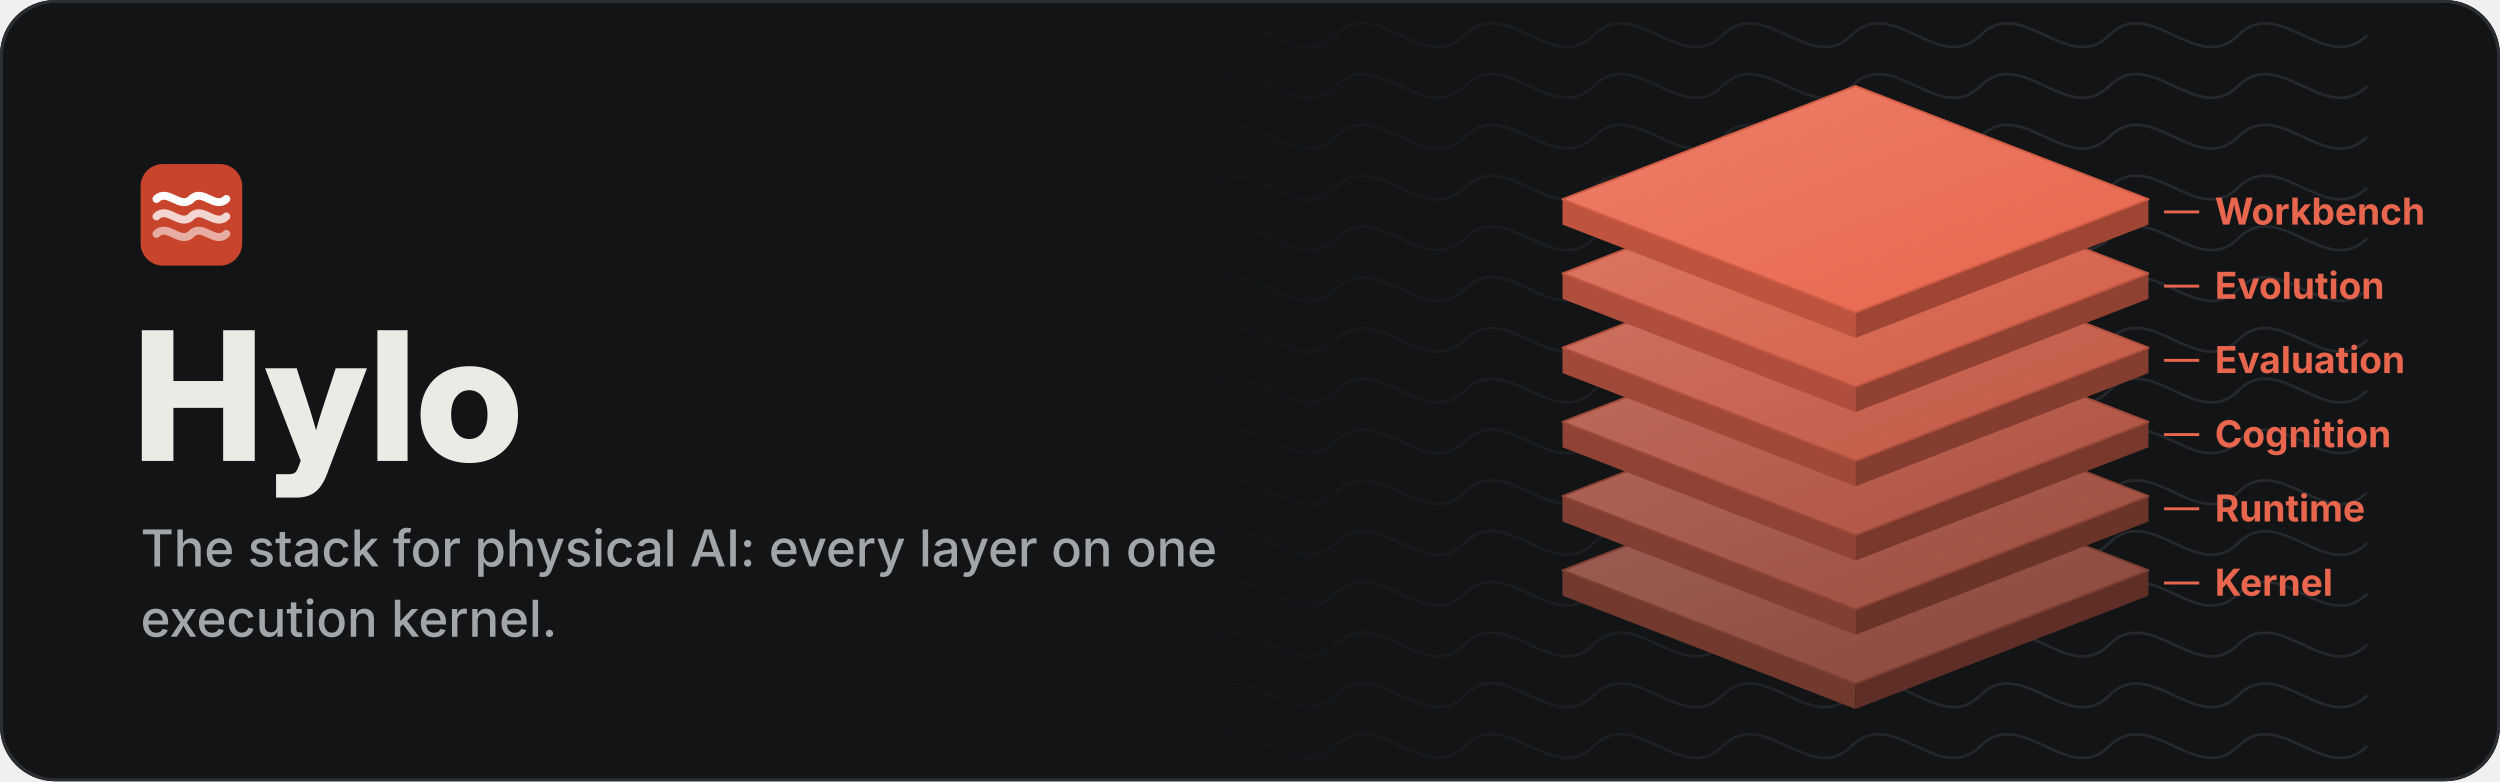
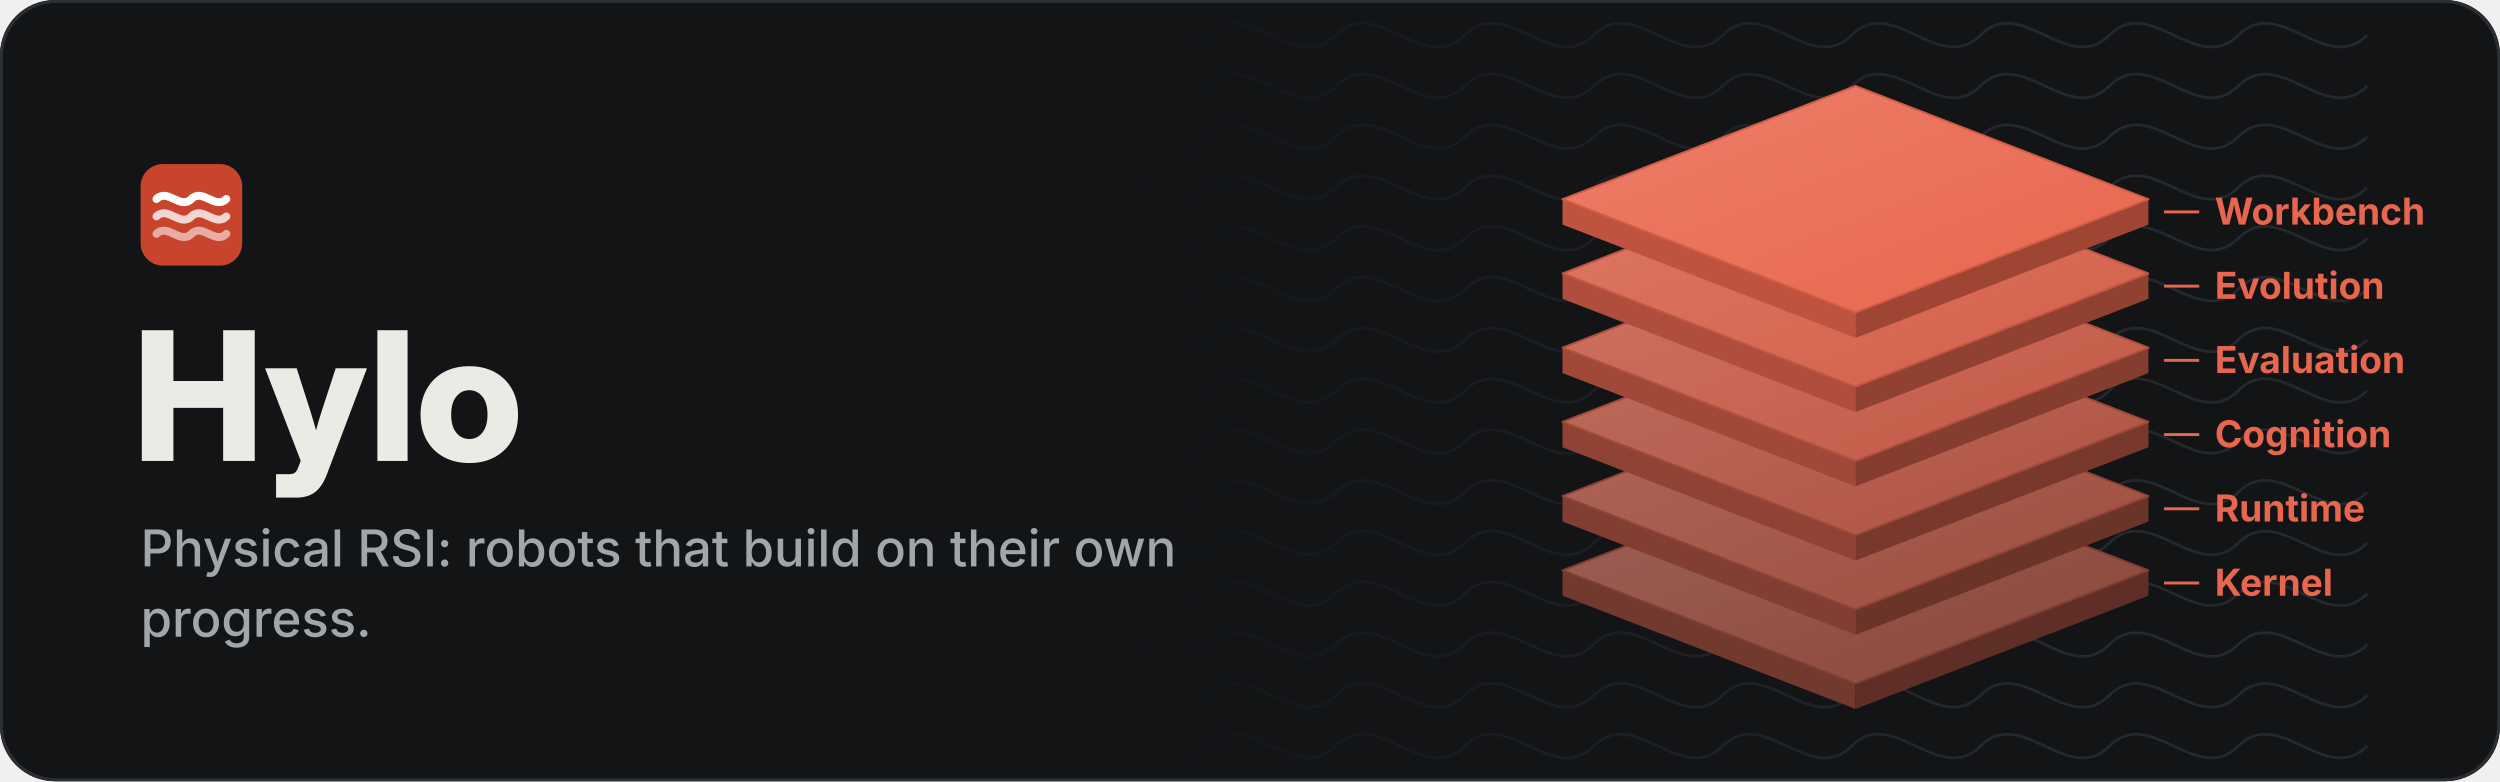
<svg xmlns="http://www.w3.org/2000/svg" viewBox="0 0 1280 400" width="1280" height="400" role="img" aria-labelledby="t d">
  <defs>
    <path id="b271" d="M135 0V1490H440V1083L435 744Q484 822 539 897Q594 972 668 1062L1033 1490H1406L849 845L1422 0H1061L638 644L440 426V0Z" />
    <path id="b384" d="M135 0V1490H716Q970 1490 1110 1358Q1249 1225 1249 1005Q1249 852 1181 744Q1113 635 985 581L1302 0H964L680 532H440V0ZM440 779H660Q934 779 934 1005Q934 1118 866 1178Q799 1238 659 1238H440Z" />
    <path id="b459" d="M449 0 49 1490H382L555 757Q578 654 598 537Q617 420 635 305Q655 420 676 537Q697 654 722 757L904 1490H1221L1402 757Q1427 655 1448 539Q1469 423 1489 309Q1507 423 1526 539Q1546 655 1569 757L1742 1490H2076L1675 0H1327L1129 762Q1109 843 1093 932Q1077 1022 1061 1118Q1047 1025 1032 936Q1017 846 995 762L798 0Z" />
    <path id="b507" d="M440 -22Q280 -22 174 62Q68 147 68 313Q68 438 128 509Q188 580 284 613Q380 646 490 656Q634 670 698 686Q761 701 761 756V761Q761 832 716 871Q670 910 586 910Q499 910 446 872Q393 835 375 781L100 827Q143 972 272 1052Q400 1132 587 1132Q707 1132 816 1094Q924 1056 992 972Q1061 889 1061 753V0H777V155H767Q726 77 645 28Q564 -22 440 -22ZM525 189Q630 189 696 250Q763 311 763 400V521Q745 508 704 498Q664 489 619 482Q574 474 541 470Q458 458 407 423Q356 388 356 321Q356 256 404 222Q451 189 525 189Z" />
    <path id="b578" d="M754 -19Q663 -19 600 12Q537 43 498 88Q458 134 437 179H423V0H128V1490H428V930H437Q457 974 496 1021Q534 1068 598 1100Q661 1132 756 1132Q880 1132 983 1068Q1086 1004 1148 876Q1209 748 1209 557Q1209 371 1149 242Q1089 114 986 48Q883 -19 754 -19ZM662 222Q779 222 840 316Q902 410 902 558Q902 705 841 798Q780 892 662 892Q546 892 484 801Q421 710 421 558Q421 406 484 314Q547 222 662 222Z" />
    <path id="b586" d="M628 -22Q459 -22 336 50Q214 123 148 252Q81 382 81 554Q81 727 148 857Q214 987 336 1060Q459 1132 628 1132Q827 1132 960 1032Q1093 933 1125 760L846 708Q827 795 772 846Q718 896 631 896Q511 896 449 802Q387 707 387 555Q387 405 449 310Q511 214 631 214Q718 214 774 266Q830 319 848 409L1127 358Q1095 181 962 80Q829 -22 628 -22Z" />
    <path id="b614" d="M633 -22Q462 -22 338 48Q214 118 148 247Q81 376 81 553Q81 726 148 856Q214 986 334 1059Q455 1132 618 1132Q764 1132 883 1070Q1002 1008 1072 882Q1143 756 1143 565V481H378Q383 344 454 274Q525 204 638 204Q717 204 774 238Q830 271 854 336L1126 285Q1085 146 956 62Q828 -22 633 -22ZM380 669H854Q843 778 784 842Q725 906 621 906Q513 906 451 840Q389 773 380 669Z" />
    <path id="b658" d="M625 -442Q415 -442 287 -365Q159 -288 122 -168L380 -96Q401 -143 458 -184Q514 -224 623 -224Q737 -224 803 -172Q869 -119 869 -8V198H846Q815 130 744 73Q672 16 536 16Q410 16 307 75Q204 134 142 255Q81 376 81 561Q81 750 144 877Q206 1004 310 1068Q413 1132 537 1132Q631 1132 695 1100Q759 1068 798 1021Q838 974 858 930H871V1118H1166V9Q1166 -142 1096 -242Q1027 -343 904 -392Q782 -442 625 -442ZM630 244Q745 244 808 328Q870 413 870 563Q870 712 808 802Q746 892 630 892Q512 892 450 800Q389 707 389 563Q389 416 451 330Q513 244 630 244Z" />
    <path id="b670" d="M428 647V0H128V1490H422V904Q471 1013 555 1072Q639 1132 763 1132Q937 1132 1042 1020Q1148 908 1148 711V0H847V659Q847 763 794 822Q740 881 645 881Q549 881 488 820Q428 758 428 647Z" />
    <path id="b689" d="M128 0V1118H428V0ZM278 1264Q210 1264 162 1309Q114 1354 114 1418Q114 1482 162 1527Q210 1572 278 1572Q346 1572 394 1527Q443 1482 443 1418Q443 1354 394 1309Q346 1264 278 1264Z" />
    <path id="b727" d="M128 0V1490H428V688H445L811 1118H1158L740 633L1179 0H826L514 456L428 359V0Z" />
    <path id="b73" d="M786 -20Q587 -20 431 70Q275 160 184 331Q94 502 94 744Q94 987 185 1158Q276 1330 433 1420Q590 1510 786 1510Q955 1510 1092 1448Q1229 1385 1317 1266Q1405 1148 1427 981H1118Q1097 1102 1008 1170Q920 1239 792 1239Q618 1239 511 1110Q404 981 404 744Q404 502 512 376Q619 251 791 251Q918 251 1008 320Q1097 388 1119 510H1428Q1411 371 1330 250Q1249 130 1112 55Q974 -20 786 -20Z" />
    <path id="b736" d="M428 1490V0H128V1490Z" />
    <path id="b766" d="M128 0V1118H406L418 901Q463 1023 550 1079Q637 1135 737 1135Q949 1135 1025 884Q1072 1013 1170 1074Q1269 1135 1384 1135Q1538 1135 1640 1036Q1741 936 1741 754V0H1441V697Q1441 791 1390 838Q1338 884 1263 884Q1178 884 1128 830Q1079 776 1079 688V0H789V705Q789 787 740 836Q692 884 615 884Q536 884 482 830Q428 777 428 676V0Z" />
    <path id="b773" d="M428 647V0H128V1118H411L415 887Q462 1004 548 1068Q634 1132 763 1132Q937 1132 1042 1020Q1147 908 1147 711V0H847V659Q847 763 794 822Q740 881 645 881Q549 881 488 820Q428 758 428 647Z" />
    <path id="b790" d="M628 -22Q460 -22 337 50Q214 123 148 252Q81 382 81 554Q81 727 148 857Q214 987 337 1060Q460 1132 628 1132Q796 1132 919 1060Q1042 987 1108 857Q1175 727 1175 554Q1175 382 1108 252Q1042 123 919 50Q796 -22 628 -22ZM628 214Q748 214 809 311Q870 408 870 555Q870 703 809 800Q748 896 628 896Q508 896 448 800Q387 703 387 555Q387 408 448 311Q508 214 628 214Z" />
    <path id="b852" d="M128 0V1118H418V923H430Q461 1026 534 1080Q606 1133 700 1133Q751 1133 797 1123V855Q777 861 738 866Q700 870 667 870Q563 870 496 805Q428 740 428 636V0Z" />
    <path id="b889" d="M683 1118V889H474V327Q474 223 576 223Q593 223 624 228Q654 232 671 236L714 11Q664 -4 614 -10Q565 -16 520 -16Q352 -16 263 66Q174 147 174 301V889H20V1118H174V1384H474V1118Z" />
    <path id="b915" d="M513 -14Q339 -14 234 98Q128 210 128 407V1118H428V459Q428 355 482 296Q536 237 630 237Q726 237 786 298Q847 360 847 471V1118H1148V0H864L860 232Q813 113 726 50Q640 -14 513 -14Z" />
    <path id="b95" d="M135 0V1490H1132V1237H440V877H1080V628H440V253H1134V0Z" />
    <path id="b980" d="M443 0 31 1118H350L538 538Q561 463 580 387Q600 311 618 233Q635 311 654 386Q672 462 696 538L882 1118H1197L784 0Z" />
    <path id="dx161" d="M96 0V1490H456V911H1023V1490H1383V0H1023V605H456V0Z" />
    <path id="dx736" d="M440 1490V0H96V1490Z" />
    <path id="dx790" d="M608 -24Q442 -24 317 44Q192 112 122 236Q52 360 52 528Q52 694 122 818Q192 943 317 1012Q442 1080 608 1080Q773 1080 898 1012Q1024 943 1094 818Q1163 694 1163 528Q1163 360 1094 236Q1024 113 898 44Q773 -24 608 -24ZM608 250Q698 250 756 322Q815 394 815 528Q815 662 756 734Q698 806 608 806Q518 806 460 734Q401 662 401 528Q401 394 459 322Q517 250 608 250Z" />
    <path id="dx998" d="M129 -418V-151H275Q329 -151 351 -128Q373 -104 392 -46L410 2L4 1056H364L520 570Q537 515 553 460Q569 405 585 349Q600 405 616 460Q633 515 650 570L809 1056H1165L710 -149Q656 -292 574 -355Q493 -418 360 -418Z" />
    <path id="m1502" d="M311 -15Q249 -15 206 28Q163 70 163 132Q163 194 206 237Q249 280 311 280Q373 280 416 237Q458 194 458 132Q458 70 416 28Q373 -15 311 -15Z" />
    <path id="m1505" d="M311 -15Q249 -15 206 28Q163 70 163 132Q163 194 206 237Q249 280 311 280Q373 280 416 237Q458 194 458 132Q458 70 416 28Q373 -15 311 -15ZM311 772Q249 772 206 814Q163 857 163 919Q163 981 206 1024Q249 1067 311 1067Q373 1067 416 1024Q458 981 458 919Q458 857 416 814Q373 772 311 772Z" />
    <path id="m197" d="M393 1490V0H165V1490Z" />
-     <path id="m2" d="M51 0 581 1490H861L1401 0H1154L1017 393H431L298 0ZM496 583H950L864 829Q834 918 799 1036Q764 1153 720 1311Q676 1151 642 1032Q607 914 579 829Z" />
-     <path id="m411" d="M90 1294V1490H1247V1294H784V0H555V1294Z" />
+     <path id="m375" d="M165 0V1490H699Q871 1490 986 1426Q1101 1363 1158 1254Q1215 1144 1215 1006Q1215 868 1158 758Q1100 649 985 586Q870 522 697 522H393V0ZM393 715H675Q839 715 912 798Q984 880 984 1006Q984 1132 912 1214Q839 1295 673 1295H393Z" />
+     <path id="m384" d="M165 0V1490H699Q871 1490 986 1430Q1101 1370 1158 1264Q1215 1159 1215 1022Q1215 872 1147 762Q1079 653 943 602L1271 0H1012L710 563Q704 563 697 563H393V0ZM393 758H675Q839 758 912 828Q984 897 984 1022Q984 1148 911 1222Q838 1295 673 1295H393Z" />
+     <path id="m397" d="M665 -25Q414 -25 265 92Q116 210 106 414H335Q345 292 440 234Q535 175 664 175Q806 175 899 241Q992 307 992 415Q992 512 910 560Q829 607 709 639L535 687Q352 736 250 832Q147 928 147 1081Q147 1210 216 1306Q286 1403 406 1456Q525 1510 675 1510Q828 1510 944 1456Q1061 1403 1128 1310Q1194 1216 1197 1098H975Q964 1200 880 1256Q797 1312 670 1312Q535 1312 455 1250Q375 1189 375 1094Q375 1023 418 980Q461 936 524 910Q586 885 643 870L788 832Q859 814 934 784Q1010 753 1074 704Q1138 656 1178 584Q1217 513 1217 412Q1217 286 1152 187Q1087 88 964 32Q840 -25 665 -25Z" />
    <path id="m507" d="M461 -25Q354 -25 268 14Q183 54 133 130Q83 206 83 316Q83 411 120 472Q157 534 219 570Q281 605 358 623Q434 641 513 650Q661 667 728 680Q795 692 795 751V757Q795 850 740 902Q686 953 581 953Q471 953 408 905Q345 857 322 800L115 854Q153 954 224 1015Q295 1076 386 1104Q478 1132 578 1132Q645 1132 721 1116Q797 1100 864 1058Q931 1017 973 940Q1015 863 1015 742V0H802V153H791Q758 87 678 31Q597 -25 461 -25ZM510 152Q599 152 663 188Q727 223 762 280Q796 337 796 403V546Q780 530 728 518Q675 507 617 499Q559 491 525 487Q432 474 366 436Q299 399 299 313Q299 233 358 192Q418 152 510 152Z" />
+     <path id="m578" d="M703 -22Q601 -22 537 12Q473 47 436 93Q400 139 380 175H362V0H148V1490H368V936H380Q399 970 434 1016Q470 1063 534 1098Q598 1132 703 1132Q837 1132 942 1064Q1048 996 1109 867Q1170 738 1170 556Q1170 376 1110 246Q1050 116 944 47Q839 -22 703 -22ZM654 165Q750 165 814 217Q879 269 912 358Q945 447 945 558Q945 668 912 756Q880 843 816 894Q751 945 654 945Q512 945 438 838Q364 732 364 558Q364 383 439 274Q514 165 654 165Z" />
    <path id="m586" d="M618 -23Q460 -23 343 49Q226 121 161 250Q96 380 96 553Q96 727 161 858Q226 988 343 1060Q460 1132 618 1132Q792 1132 918 1044Q1045 957 1086 802L877 752Q854 839 788 892Q721 946 619 946Q518 946 452 893Q385 840 352 750Q320 661 320 553Q320 446 352 358Q385 269 452 216Q518 163 619 163Q723 163 791 218Q859 274 881 365L1089 315Q1048 157 921 67Q794 -23 618 -23Z" />
+     <path id="m597" d="M564 -22Q428 -22 322 47Q217 116 156 246Q96 376 96 556Q96 738 157 867Q218 996 324 1064Q429 1132 564 1132Q668 1132 732 1098Q796 1063 832 1016Q867 970 886 936H898V1490H1118V0H904V175H886Q866 139 830 93Q793 47 729 12Q665 -22 564 -22ZM612 165Q752 165 827 274Q902 383 902 558Q902 732 828 838Q754 945 612 945Q515 945 450 894Q386 843 354 756Q321 668 321 558Q321 447 354 358Q387 269 452 217Q517 165 612 165Z" />
    <path id="m614" d="M630 -23Q465 -23 345 48Q225 119 160 248Q96 377 96 551Q96 723 160 854Q223 985 339 1058Q455 1132 611 1132Q738 1132 852 1076Q967 1019 1038 896Q1110 772 1110 570V492H317Q323 330 409 244Q495 159 632 159Q724 159 790 199Q857 239 886 317L1093 268Q1053 137 931 57Q809 -23 630 -23ZM318 656H892Q880 788 810 869Q739 950 612 950Q480 950 404 864Q327 777 318 656Z" />
-     <path id="m647" d="M702 1118V939H452V0H232V939H20V1118H232V1246Q232 1350 278 1420Q325 1490 400 1525Q476 1560 565 1560Q631 1560 678 1550Q726 1539 749 1530L698 1352Q682 1356 658 1362Q634 1368 600 1368Q521 1368 486 1329Q452 1290 452 1216V1118Z" />
+     <path id="m658" d="M616 -442Q422 -442 305 -371Q188 -300 141 -199L325 -112Q345 -144 378 -180Q412 -215 468 -240Q525 -265 615 -265Q742 -265 822 -204Q902 -144 902 -15V203H883Q863 166 828 123Q792 80 728 48Q665 17 563 17Q431 17 326 79Q220 141 158 262Q96 384 96 563Q96 741 158 868Q219 996 325 1064Q431 1132 566 1132Q669 1132 734 1098Q798 1063 834 1017Q871 971 890 936H906V1118H1121V-16Q1121 -163 1054 -257Q987 -351 873 -396Q759 -442 616 -442ZM614 200Q754 200 828 297Q903 394 903 566Q903 734 830 840Q756 945 614 945Q517 945 452 894Q386 844 354 758Q321 673 321 566Q321 402 396 301Q470 200 614 200Z" />
    <path id="m670" d="M368 662V0H148V1490H366V917Q419 1028 504 1080Q589 1132 704 1132Q875 1132 980 1024Q1085 917 1085 710V0H864V683Q864 804 801 872Q738 940 628 940Q516 940 442 868Q368 795 368 662Z" />
    <path id="m689" d="M148 0V1118H368V0ZM259 1289Q202 1289 162 1327Q121 1365 121 1419Q121 1474 162 1512Q202 1550 259 1550Q316 1550 357 1512Q398 1474 398 1419Q398 1365 357 1327Q316 1289 259 1289Z" />
-     <path id="m727" d="M148 0V1490H368V646H388L829 1118H1093L643 636L1124 0H852L475 501L368 394V0Z" />
    <path id="m736" d="M368 1490V0H148V1490Z" />
    <path id="m773" d="M368 662V0H148V1118H358L359 903Q411 1021 498 1076Q586 1132 704 1132Q875 1132 980 1024Q1084 917 1084 710V0H864V683Q864 804 801 872Q738 940 628 940Q516 940 442 868Q368 795 368 662Z" />
    <path id="m790" d="M618 -23Q461 -23 344 49Q226 121 161 250Q96 380 96 553Q96 727 161 858Q226 988 344 1060Q461 1132 618 1132Q776 1132 894 1060Q1011 988 1076 858Q1141 727 1141 553Q1141 380 1076 250Q1011 121 894 49Q776 -23 618 -23ZM618 163Q720 163 786 216Q853 270 886 358Q918 447 918 553Q918 660 886 750Q853 839 786 892Q720 946 618 946Q517 946 451 892Q385 839 352 750Q320 660 320 553Q320 447 352 358Q385 270 451 216Q517 163 618 163Z" />
    <path id="m843" d="M148 -418V1118H362V936H380Q399 970 434 1016Q470 1063 534 1098Q598 1132 703 1132Q837 1132 942 1064Q1048 996 1109 867Q1170 738 1170 556Q1170 376 1110 246Q1050 116 944 47Q839 -22 703 -22Q601 -22 537 12Q473 47 436 93Q400 139 380 175H368V-418ZM654 165Q750 165 814 217Q879 269 912 358Q945 447 945 558Q945 668 912 756Q880 843 816 894Q751 945 654 945Q512 945 438 838Q364 732 364 558Q364 383 439 274Q514 165 654 165Z" />
    <path id="m852" d="M148 0V1118H361V938H373Q403 1029 480 1082Q558 1134 656 1134Q677 1134 704 1132Q732 1130 749 1128V918Q737 921 703 926Q669 930 634 930Q519 930 444 860Q368 789 368 679V0Z" />
    <path id="m871" d="M549 -23Q367 -23 248 56Q128 134 98 283L305 326Q350 155 551 155Q658 155 720 200Q783 244 783 306Q783 412 626 447L438 490Q130 559 130 799Q130 899 186 974Q241 1049 338 1090Q436 1132 563 1132Q744 1132 847 1054Q950 977 986 853L789 810Q768 869 716 914Q664 958 565 958Q474 958 413 917Q352 876 352 813Q352 757 392 722Q433 688 525 667L705 627Q1010 558 1010 325Q1010 223 952 144Q893 66 789 22Q685 -23 549 -23Z" />
    <path id="m889" d="M626 1118V939H403V302Q403 235 432 204Q460 172 525 172Q543 172 570 176Q598 180 618 184L657 8Q622 -4 582 -10Q541 -15 503 -15Q351 -15 267 64Q183 142 183 284V939H20V1118H183V1384H403V1118Z" />
    <path id="m915" d="M529 -14Q358 -14 253 94Q148 201 148 408V1118H368V435Q368 314 432 246Q495 178 604 178Q716 178 790 250Q864 323 864 456V1118H1085V0H874L873 217Q820 95 732 40Q645 -14 529 -14Z" />
-     <path id="m980" d="M468 0 46 1118H284L505 483Q531 409 551 336Q571 262 590 188Q608 261 628 335Q648 409 673 483L894 1118H1130L708 0Z" />
-     <path id="m993" d="M57 0 439 574 80 1118H328L454 915Q490 856 519 802Q548 747 575 696Q602 747 630 802Q657 856 694 915L823 1118H1067L703 566L1084 0H837L687 238Q652 294 624 346Q595 398 568 448Q543 398 516 346Q489 294 454 238L302 0Z" />
+     <path id="m984" d="M393 0 57 1118H289L412 655Q435 565 462 458Q488 350 514 219Q540 345 566 453Q592 561 617 655L740 1118H960L1082 655Q1105 564 1131 456Q1157 349 1183 221Q1208 348 1234 455Q1260 562 1284 655L1407 1118H1641L1304 0H1083L945 481Q920 569 896 668Q872 766 849 867Q825 766 801 666Q777 567 752 481L614 0Z" />
    <path id="m998" d="M133 -402 187 -223 212 -229Q297 -252 356 -224Q416 -195 447 -87L471 -5L46 1118H284L505 483Q530 409 549 337Q568 265 586 193Q605 265 625 338Q645 410 671 483L896 1118H1132L646 -155Q595 -289 508 -358Q422 -426 287 -426Q235 -426 194 -418Q154 -411 133 -402Z" />
    <clipPath id="cardclip">
      <rect width="1280" height="400" rx="28" />
    </clipPath>
    <linearGradient id="wavefade" x1="0" y1="0" x2="1" y2="0">
      <stop offset="0.45" stop-color="#fff" stop-opacity="0" />
      <stop offset="0.8" stop-color="#fff" stop-opacity="1" />
    </linearGradient>
    <mask id="wavemask">
      <rect width="1280" height="400" fill="url(#wavefade)" />
    </mask>
    <linearGradient id="slab5" x1="0" y1="0" x2="1" y2="1">
      <stop offset="0" stop-color="#9e6359" />
      <stop offset="1" stop-color="#8b4539" />
    </linearGradient>
    <linearGradient id="slab4" x1="0" y1="0" x2="1" y2="1">
      <stop offset="0" stop-color="#ae695c" />
      <stop offset="1" stop-color="#9e4c3d" />
    </linearGradient>
    <linearGradient id="slab3" x1="0" y1="0" x2="1" y2="1">
      <stop offset="0" stop-color="#bd6e5f" />
      <stop offset="1" stop-color="#b05241" />
    </linearGradient>
    <linearGradient id="slab2" x1="0" y1="0" x2="1" y2="1">
      <stop offset="0" stop-color="#cd7463" />
      <stop offset="1" stop-color="#c35945" />
    </linearGradient>
    <linearGradient id="slab1" x1="0" y1="0" x2="1" y2="1">
      <stop offset="0" stop-color="#dc7966" />
      <stop offset="1" stop-color="#d55f49" />
    </linearGradient>
    <linearGradient id="slab0" x1="0" y1="0" x2="1" y2="1">
      <stop offset="0" stop-color="#ec7e69" />
      <stop offset="1" stop-color="#e8664d" />
    </linearGradient>
  </defs>
  <g clip-path="url(#cardclip)">
    <rect x="0.0" y="0.0" width="1280.0" height="400.0" rx="0" fill="#121416" />
    <g mask="url(#wavemask)" fill="none" stroke="#3b4047" stroke-width="1.4" opacity="0.45">
      <path d="M420 18c21-21 45 21 66 0s45 21 66 0s45 21 66 0s45 21 66 0s45 21 66 0s45 21 66 0s45 21 66 0s45 21 66 0s45 21 66 0s45 21 66 0s45 21 66 0s45 21 66 0" />
      <path d="M420 44c21-21 45 21 66 0s45 21 66 0s45 21 66 0s45 21 66 0s45 21 66 0s45 21 66 0s45 21 66 0s45 21 66 0s45 21 66 0s45 21 66 0s45 21 66 0s45 21 66 0" />
      <path d="M420 70c21-21 45 21 66 0s45 21 66 0s45 21 66 0s45 21 66 0s45 21 66 0s45 21 66 0s45 21 66 0s45 21 66 0s45 21 66 0s45 21 66 0s45 21 66 0s45 21 66 0" />
      <path d="M420 96c21-21 45 21 66 0s45 21 66 0s45 21 66 0s45 21 66 0s45 21 66 0s45 21 66 0s45 21 66 0s45 21 66 0s45 21 66 0s45 21 66 0s45 21 66 0s45 21 66 0" />
      <path d="M420 122c21-21 45 21 66 0s45 21 66 0s45 21 66 0s45 21 66 0s45 21 66 0s45 21 66 0s45 21 66 0s45 21 66 0s45 21 66 0s45 21 66 0s45 21 66 0s45 21 66 0" />
      <path d="M420 148c21-21 45 21 66 0s45 21 66 0s45 21 66 0s45 21 66 0s45 21 66 0s45 21 66 0s45 21 66 0s45 21 66 0s45 21 66 0s45 21 66 0s45 21 66 0s45 21 66 0" />
      <path d="M420 174c21-21 45 21 66 0s45 21 66 0s45 21 66 0s45 21 66 0s45 21 66 0s45 21 66 0s45 21 66 0s45 21 66 0s45 21 66 0s45 21 66 0s45 21 66 0s45 21 66 0" />
      <path d="M420 200c21-21 45 21 66 0s45 21 66 0s45 21 66 0s45 21 66 0s45 21 66 0s45 21 66 0s45 21 66 0s45 21 66 0s45 21 66 0s45 21 66 0s45 21 66 0s45 21 66 0" />
      <path d="M420 226c21-21 45 21 66 0s45 21 66 0s45 21 66 0s45 21 66 0s45 21 66 0s45 21 66 0s45 21 66 0s45 21 66 0s45 21 66 0s45 21 66 0s45 21 66 0s45 21 66 0" />
      <path d="M420 252c21-21 45 21 66 0s45 21 66 0s45 21 66 0s45 21 66 0s45 21 66 0s45 21 66 0s45 21 66 0s45 21 66 0s45 21 66 0s45 21 66 0s45 21 66 0s45 21 66 0" />
      <path d="M420 278c21-21 45 21 66 0s45 21 66 0s45 21 66 0s45 21 66 0s45 21 66 0s45 21 66 0s45 21 66 0s45 21 66 0s45 21 66 0s45 21 66 0s45 21 66 0s45 21 66 0" />
      <path d="M420 304c21-21 45 21 66 0s45 21 66 0s45 21 66 0s45 21 66 0s45 21 66 0s45 21 66 0s45 21 66 0s45 21 66 0s45 21 66 0s45 21 66 0s45 21 66 0s45 21 66 0" />
      <path d="M420 330c21-21 45 21 66 0s45 21 66 0s45 21 66 0s45 21 66 0s45 21 66 0s45 21 66 0s45 21 66 0s45 21 66 0s45 21 66 0s45 21 66 0s45 21 66 0s45 21 66 0" />
      <path d="M420 356c21-21 45 21 66 0s45 21 66 0s45 21 66 0s45 21 66 0s45 21 66 0s45 21 66 0s45 21 66 0s45 21 66 0s45 21 66 0s45 21 66 0s45 21 66 0s45 21 66 0" />
      <path d="M420 382c21-21 45 21 66 0s45 21 66 0s45 21 66 0s45 21 66 0s45 21 66 0s45 21 66 0s45 21 66 0s45 21 66 0s45 21 66 0s45 21 66 0s45 21 66 0s45 21 66 0" />
      <path d="M420 408c21-21 45 21 66 0s45 21 66 0s45 21 66 0s45 21 66 0s45 21 66 0s45 21 66 0s45 21 66 0s45 21 66 0s45 21 66 0s45 21 66 0s45 21 66 0s45 21 66 0" />
    </g>
  </g>
  <rect x="0.75" y="0.75" width="1278.5" height="398.5" rx="28" fill="none" stroke="#2b2f34" stroke-width="1.5" />
  <polygon points="800.0,292.0 950.0,350.0 950.0,363.0 800.0,305.0" fill="#72392f" />
  <polygon points="950.0,350.0 1100.0,292.0 1100.0,305.0 950.0,363.0" fill="#5f2f27" />
  <polygon points="950.0,234.0 1100.0,292.0 950.0,350.0 800.0,292.0" fill="url(#slab5)" stroke="#7d3e33" stroke-width="1" stroke-linejoin="round" />
  <line x1="1108" y1="298.5" x2="1126" y2="298.5" stroke="#e8664d" stroke-width="1.5" />
  <g transform="translate(1134.0 305.0) scale(0.00928 -0.00928)" fill="#e8664d">
    <use href="#b271" x="0" />
    <use href="#b614" x="1392" />
    <use href="#b852" x="2612" />
    <use href="#b773" x="3461" />
    <use href="#b614" x="4736" />
    <use href="#b736" x="5956" />
  </g>
  <polygon points="800.0,254.0 950.0,312.0 950.0,325.0 800.0,267.0" fill="#823e32" />
  <polygon points="950.0,312.0 1100.0,254.0 1100.0,267.0 950.0,325.0" fill="#6b3429" />
  <polygon points="950.0,196.0 1100.0,254.0 950.0,312.0 800.0,254.0" fill="url(#slab4)" stroke="#8e4437" stroke-width="1" stroke-linejoin="round" />
  <line x1="1108" y1="260.5" x2="1126" y2="260.5" stroke="#e8664d" stroke-width="1.5" />
  <g transform="translate(1134.0 267.0) scale(0.00928 -0.00928)" fill="#e8664d">
    <use href="#b384" x="0" />
    <use href="#b915" x="1345" />
    <use href="#b773" x="2620" />
    <use href="#b889" x="3895" />
    <use href="#b689" x="4645" />
    <use href="#b766" x="5200" />
    <use href="#b614" x="7069" />
  </g>
  <polygon points="800.0,216.0 950.0,274.0 950.0,287.0 800.0,229.0" fill="#904335" />
  <polygon points="950.0,274.0 1100.0,216.0 1100.0,229.0 950.0,287.0" fill="#78382c" />
  <polygon points="950.0,158.0 1100.0,216.0 950.0,274.0 800.0,216.0" fill="url(#slab3)" stroke="#9e4a3a" stroke-width="1" stroke-linejoin="round" />
  <line x1="1108" y1="222.5" x2="1126" y2="222.5" stroke="#e8664d" stroke-width="1.5" />
  <g transform="translate(1134.0 229.0) scale(0.00928 -0.00928)" fill="#e8664d">
    <use href="#b73" x="0" />
    <use href="#b790" x="1515" />
    <use href="#b658" x="2771" />
    <use href="#b773" x="4065" />
    <use href="#b689" x="5340" />
    <use href="#b889" x="5895" />
    <use href="#b689" x="6645" />
    <use href="#b790" x="7200" />
    <use href="#b773" x="8456" />
  </g>
  <polygon points="800.0,178.0 950.0,236.0 950.0,249.0 800.0,191.0" fill="#a04939" />
  <polygon points="950.0,236.0 1100.0,178.0 1100.0,191.0 950.0,249.0" fill="#853d2f" />
  <polygon points="950.0,120.0 1100.0,178.0 950.0,236.0 800.0,178.0" fill="url(#slab2)" stroke="#b0503e" stroke-width="1" stroke-linejoin="round" />
  <line x1="1108" y1="184.5" x2="1126" y2="184.5" stroke="#e8664d" stroke-width="1.5" />
  <g transform="translate(1134.0 191.0) scale(0.00928 -0.00928)" fill="#e8664d">
    <use href="#b95" x="0" />
    <use href="#b980" x="1244" />
    <use href="#b507" x="2452" />
    <use href="#b736" x="3641" />
    <use href="#b915" x="4196" />
    <use href="#b507" x="5471" />
    <use href="#b889" x="6660" />
    <use href="#b689" x="7410" />
    <use href="#b790" x="7965" />
    <use href="#b773" x="9221" />
  </g>
  <polygon points="800.0,140.0 950.0,198.0 950.0,211.0 800.0,153.0" fill="#af4e3c" />
  <polygon points="950.0,198.0 1100.0,140.0 1100.0,153.0 950.0,211.0" fill="#914132" />
  <polygon points="950.0,82.0 1100.0,140.0 950.0,198.0 800.0,140.0" fill="url(#slab1)" stroke="#c05642" stroke-width="1" stroke-linejoin="round" />
  <line x1="1108" y1="146.5" x2="1126" y2="146.5" stroke="#e8664d" stroke-width="1.5" />
  <g transform="translate(1134.0 153.0) scale(0.00928 -0.00928)" fill="#e8664d">
    <use href="#b95" x="0" />
    <use href="#b980" x="1244" />
    <use href="#b790" x="2435" />
    <use href="#b736" x="3691" />
    <use href="#b915" x="4246" />
    <use href="#b889" x="5521" />
    <use href="#b689" x="6271" />
    <use href="#b790" x="6826" />
    <use href="#b773" x="8082" />
  </g>
  <polygon points="800.0,102.0 950.0,160.0 950.0,173.0 800.0,115.0" fill="#be543f" />
  <polygon points="950.0,160.0 1100.0,102.0 1100.0,115.0 950.0,173.0" fill="#9e4534" />
  <polygon points="950.0,44.0 1100.0,102.0 950.0,160.0 800.0,102.0" fill="url(#slab0)" stroke="#d15c45" stroke-width="1" stroke-linejoin="round" />
  <line x1="1108" y1="108.5" x2="1126" y2="108.5" stroke="#e8664d" stroke-width="1.5" />
  <g transform="translate(1134.0 115.0) scale(0.00928 -0.00928)" fill="#e8664d">
    <use href="#b459" x="0" />
    <use href="#b790" x="2023" />
    <use href="#b852" x="3279" />
    <use href="#b727" x="4145" />
    <use href="#b578" x="5333" />
    <use href="#b614" x="6624" />
    <use href="#b773" x="7844" />
    <use href="#b586" x="9119" />
    <use href="#b670" x="10324" />
  </g>
  <g transform="translate(72 84) scale(0.8125)">
    <rect width="64" height="64" rx="14" fill="#c8442d" />
    <g fill="none" stroke="#ffffff" stroke-width="5" stroke-linecap="round">
      <path d="M10 22c7-7 15 7 22 0s15 7 22 0" />
      <path d="M10 33c7-7 15 7 22 0s15 7 22 0" opacity=".78" />
      <path d="M10 44c7-7 15 7 22 0s15 7 22 0" opacity=".56" />
    </g>
  </g>
  <g transform="translate(68.3 236.0) scale(0.04492 -0.04492)" fill="#eceae4">
    <use href="#dx161" x="0" />
    <use href="#dx998" x="1497" />
    <use href="#dx736" x="2685" />
    <use href="#dx790" x="3221" />
  </g>
  <g transform="translate(72.0 290.0) scale(0.0127 -0.0127)" fill="#a2a6ab">
-     <use href="#m411" x="0" />
-     <use href="#m670" x="1337" />
-     <use href="#m614" x="2569" />
-     <use href="#m871" x="4318" />
-     <use href="#m889" x="5421" />
-     <use href="#m507" x="6128" />
-     <use href="#m586" x="7291" />
-     <use href="#m727" x="8473" />
-     <use href="#m647" x="10164" />
-     <use href="#m790" x="10886" />
-     <use href="#m852" x="12123" />
-     <use href="#m843" x="13461" />
-     <use href="#m670" x="14727" />
-     <use href="#m998" x="15927" />
-     <use href="#m871" x="17105" />
-     <use href="#m689" x="18208" />
-     <use href="#m586" x="18724" />
-     <use href="#m507" x="19926" />
-     <use href="#m736" x="21089" />
-     <use href="#m2" x="22151" />
-     <use href="#m197" x="23603" />
-     <use href="#m1505" x="24161" />
-     <use href="#m614" x="25328" />
-     <use href="#m980" x="26492" />
-     <use href="#m614" x="27630" />
-     <use href="#m852" x="28833" />
-     <use href="#m998" x="29657" />
-     <use href="#m736" x="31381" />
-     <use href="#m507" x="31897" />
-     <use href="#m998" x="33028" />
-     <use href="#m614" x="34167" />
-     <use href="#m852" x="35370" />
-     <use href="#m790" x="36708" />
-     <use href="#m773" x="37945" />
-     <use href="#m790" x="39723" />
-     <use href="#m773" x="40960" />
-     <use href="#m614" x="42192" />
+     <use href="#m375" x="0" />
+     <use href="#m670" x="1314" />
+     <use href="#m998" x="2514" />
+     <use href="#m871" x="3692" />
+     <use href="#m689" x="4795" />
+     <use href="#m586" x="5311" />
+     <use href="#m507" x="6513" />
+     <use href="#m736" x="7676" />
+     <use href="#m384" x="8738" />
+     <use href="#m397" x="10065" />
+     <use href="#m197" x="11388" />
+     <use href="#m1505" x="11946" />
+     <use href="#m852" x="13113" />
+     <use href="#m790" x="13866" />
+     <use href="#m578" x="15103" />
+     <use href="#m790" x="16369" />
+     <use href="#m889" x="17606" />
+     <use href="#m871" x="18285" />
+     <use href="#m889" x="19934" />
+     <use href="#m670" x="20633" />
+     <use href="#m507" x="21865" />
+     <use href="#m889" x="23028" />
+     <use href="#m578" x="24271" />
+     <use href="#m915" x="25537" />
+     <use href="#m689" x="26769" />
+     <use href="#m736" x="27285" />
+     <use href="#m597" x="27801" />
+     <use href="#m790" x="29613" />
+     <use href="#m773" x="30850" />
+     <use href="#m889" x="32628" />
+     <use href="#m670" x="33327" />
+     <use href="#m614" x="34559" />
+     <use href="#m689" x="35762" />
+     <use href="#m852" x="36278" />
+     <use href="#m790" x="37616" />
+     <use href="#m984" x="38819" />
+     <use href="#m773" x="40517" />
  </g>
  <g transform="translate(72.0 326.0) scale(0.0127 -0.0127)" fill="#a2a6ab">
-     <use href="#m614" x="0" />
-     <use href="#m993" x="1159" />
-     <use href="#m614" x="2256" />
-     <use href="#m586" x="3459" />
-     <use href="#m915" x="4641" />
-     <use href="#m889" x="5873" />
-     <use href="#m689" x="6570" />
-     <use href="#m790" x="7086" />
-     <use href="#m773" x="8323" />
-     <use href="#m727" x="10101" />
-     <use href="#m614" x="11200" />
-     <use href="#m852" x="12403" />
-     <use href="#m773" x="13221" />
-     <use href="#m614" x="14453" />
-     <use href="#m736" x="15656" />
-     <use href="#m1502" x="16172" />
+     <use href="#m843" x="0" />
+     <use href="#m852" x="1266" />
+     <use href="#m790" x="2019" />
+     <use href="#m658" x="3256" />
+     <use href="#m852" x="4525" />
+     <use href="#m614" x="5278" />
+     <use href="#m871" x="6481" />
+     <use href="#m871" x="7584" />
+     <use href="#m1502" x="8687" />
  </g>
</svg>
